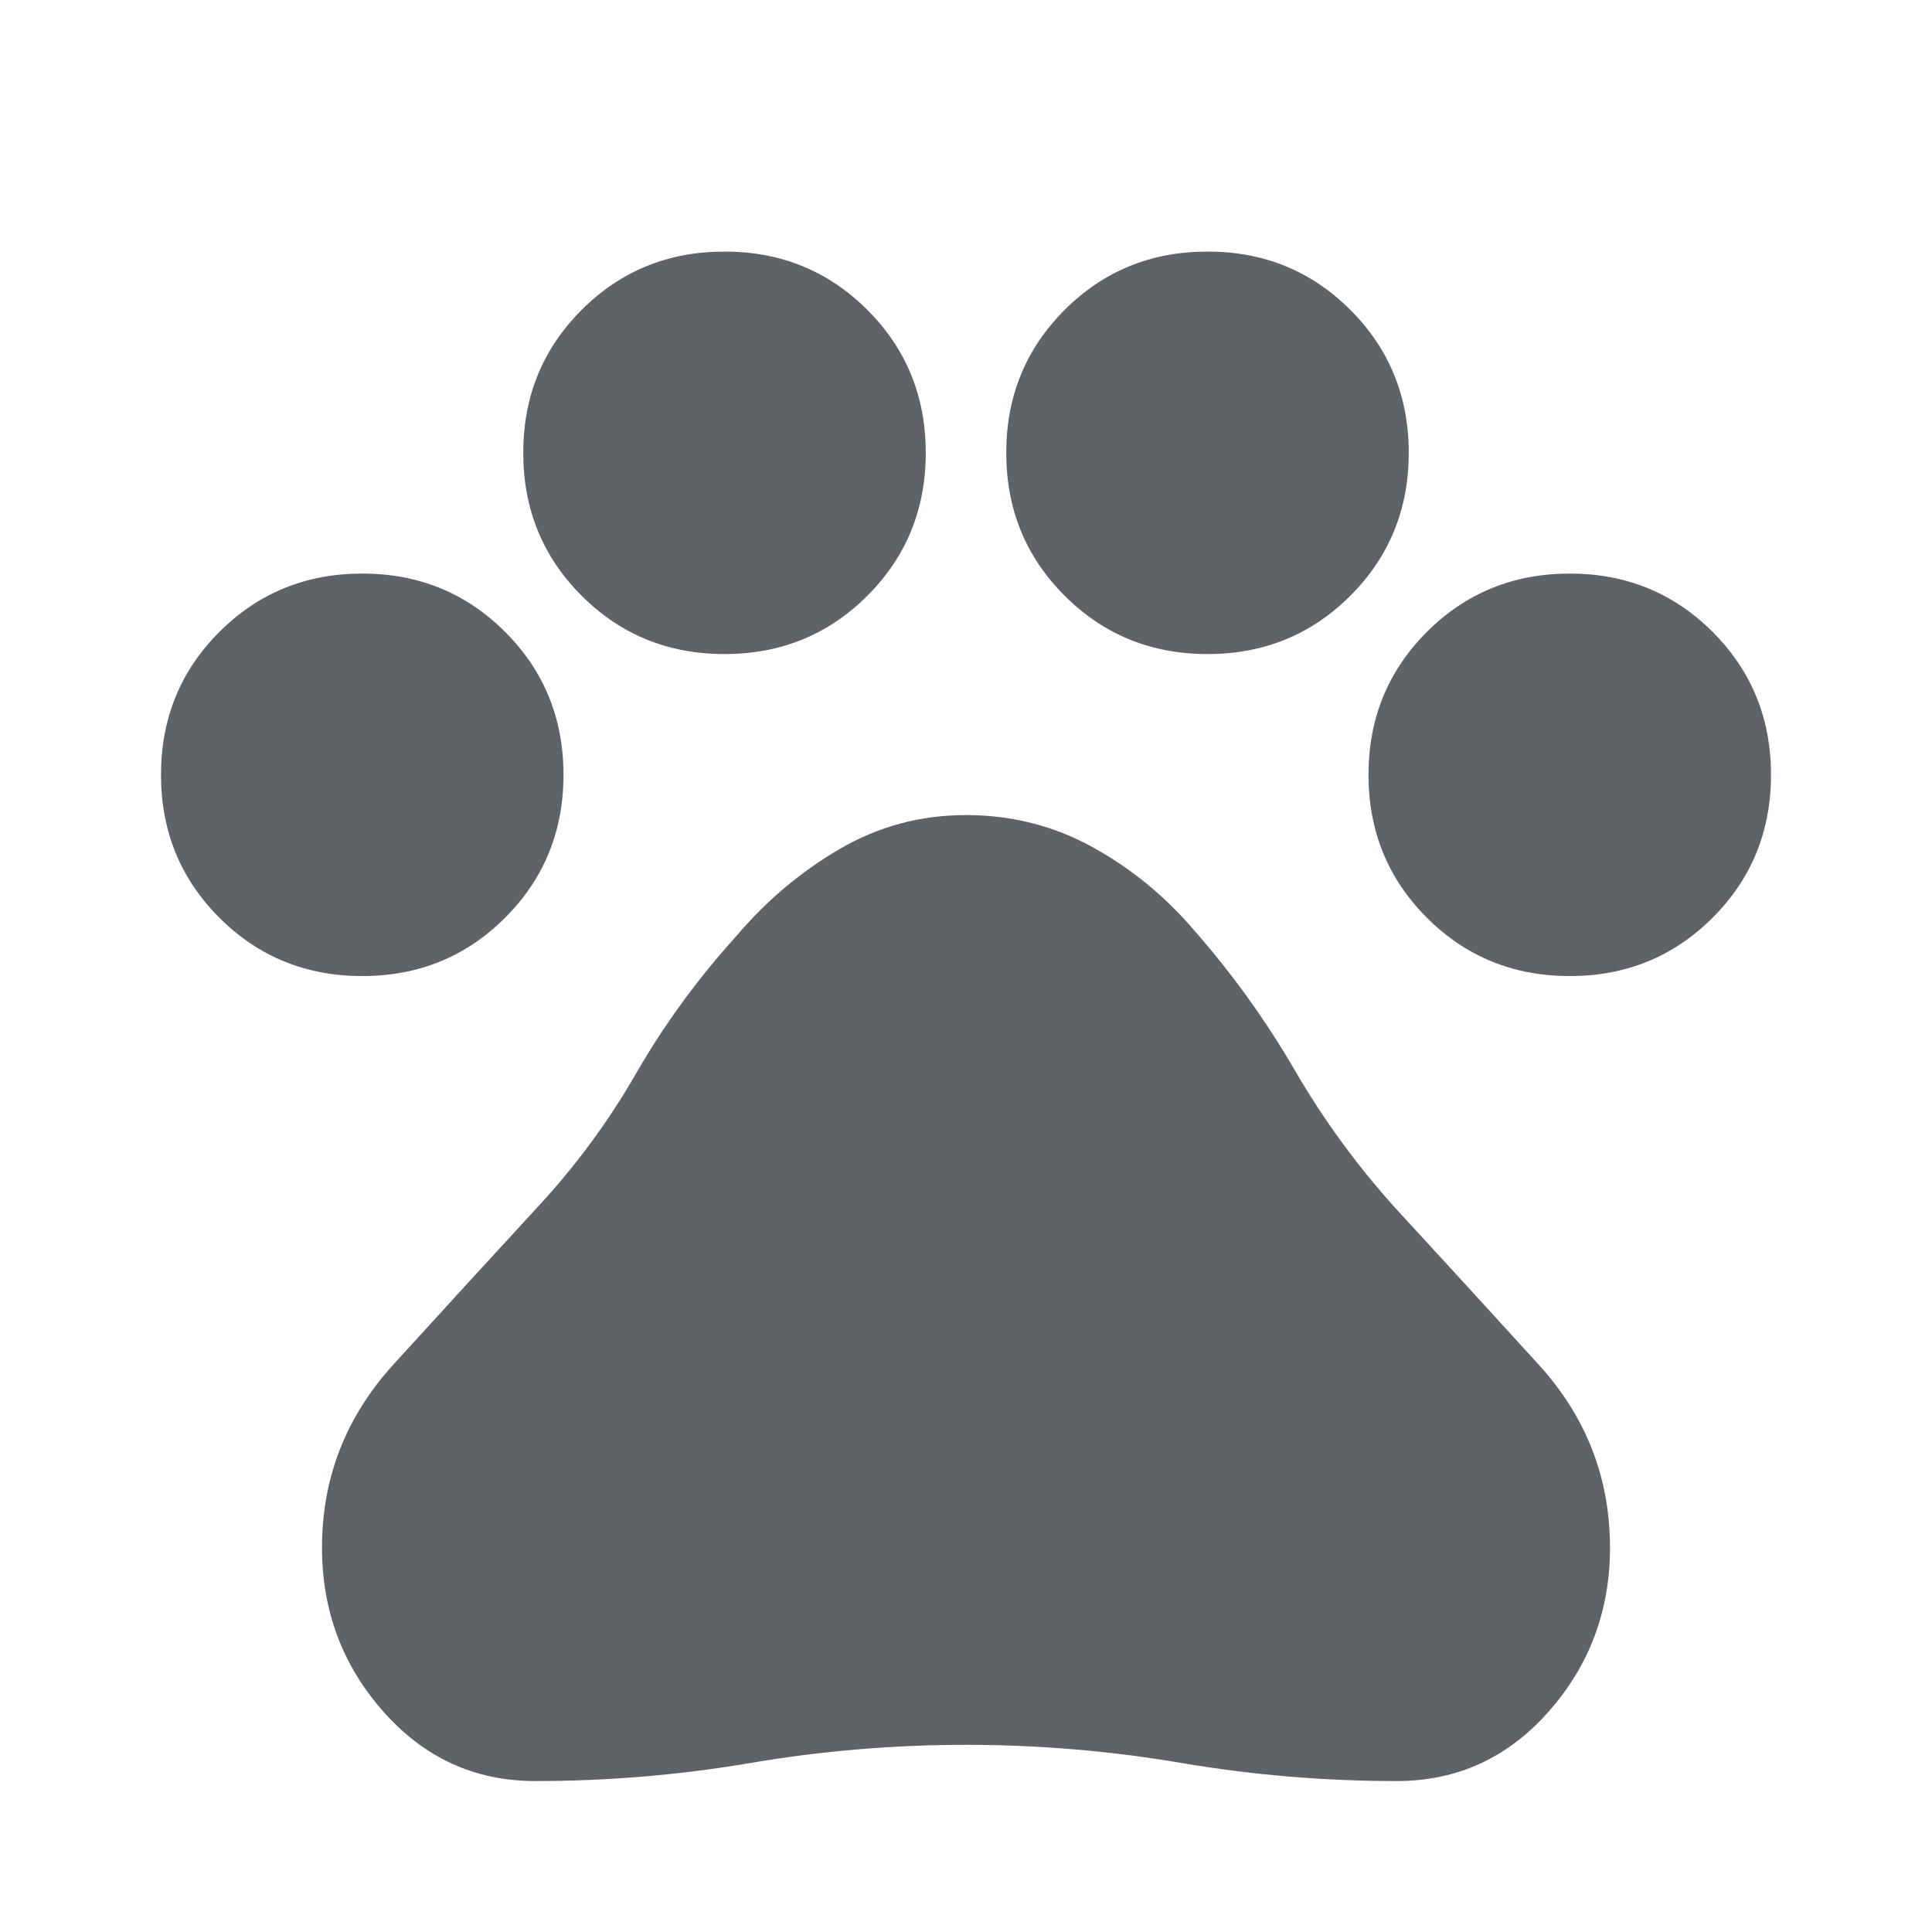
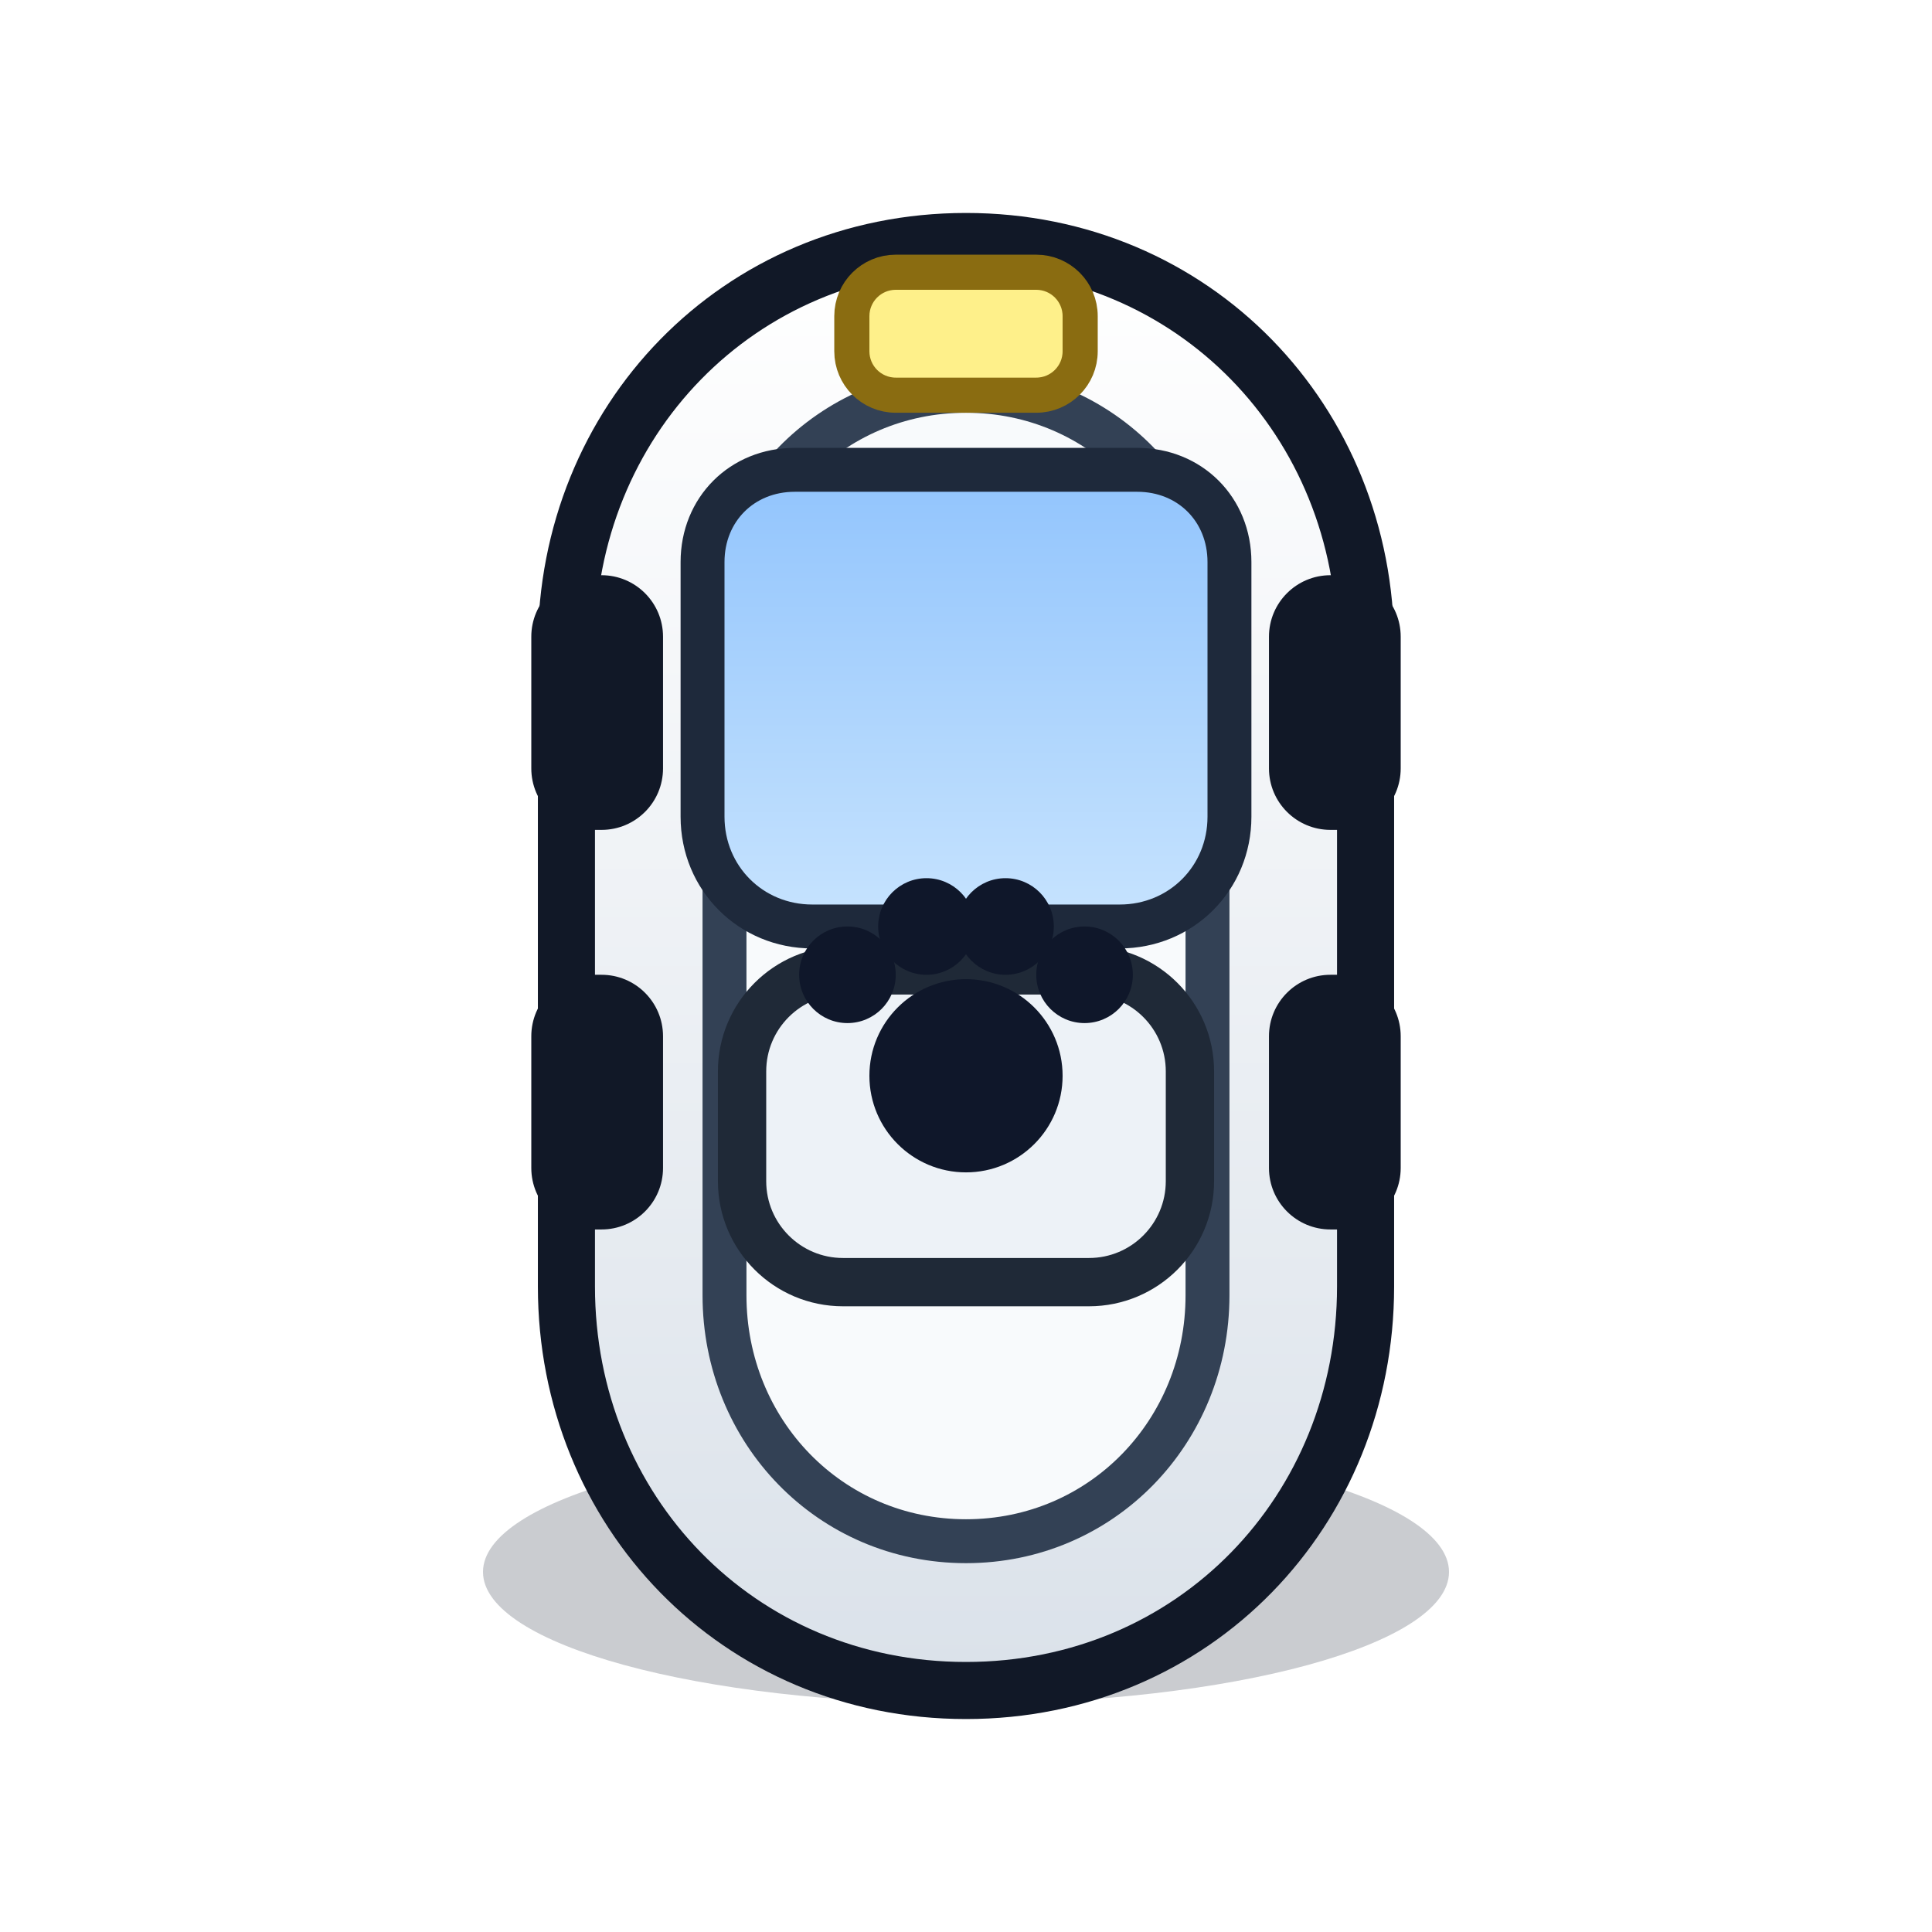
- <svg xmlns="http://www.w3.org/2000/svg" height="24px" viewBox="0 -960 960 960" width="24px" fill="#5f6368">
-   <path d="M180-475q-42 0-71-29t-29-71q0-42 29-71t71-29q42 0 71 29t29 71q0 42-29 71t-71 29Zm180-160q-42 0-71-29t-29-71q0-42 29-71t71-29q42 0 71 29t29 71q0 42-29 71t-71 29Zm240 0q-42 0-71-29t-29-71q0-42 29-71t71-29q42 0 71 29t29 71q0 42-29 71t-71 29Zm180 160q-42 0-71-29t-29-71q0-42 29-71t71-29q42 0 71 29t29 71q0 42-29 71t-71 29ZM266-75q-45 0-75.5-34.5T160-191q0-52 35.5-91t70.5-77q29-31 50-67.5t50-68.5q22-26 51-43t63-17q34 0 63 16t51 42q28 32 49.5 69t50.5 69q35 38 70.5 77t35.5 91q0 47-30.5 81.5T694-75q-54 0-107-9t-107-9q-54 0-107 9t-107 9Z" />
+ <svg xmlns="http://www.w3.org/2000/svg" width="44" height="44" viewBox="0 0 44 44">
+   <defs>
+     <linearGradient id="body" x1="22" y1="6" x2="22" y2="38" gradientUnits="userSpaceOnUse">
+       <stop offset="0" stop-color="#ffffff" />
+       <stop offset="1" stop-color="#dbe2ea" />
+     </linearGradient>
+     <linearGradient id="glass" x1="22" y1="11" x2="22" y2="26" gradientUnits="userSpaceOnUse">
+       <stop offset="0" stop-color="#93c5fd" />
+       <stop offset="1" stop-color="#e0f2fe" />
+     </linearGradient>
+   </defs>
+   <ellipse cx="22" cy="35.8" rx="11" ry="3" fill="#0f172a" fill-opacity="0.22" />
+   <path d="M22 5.5C16.8 5.5 12.9 9.6 12.9 14.7V29.3C12.9 34.4 16.8 38.5 22 38.5C27.2 38.5 31.1 34.4 31.1 29.3V14.7C31.1 9.6 27.2 5.5 22 5.5Z" fill="url(#body)" stroke="#111827" stroke-width="1.3" />
+   <path d="M22 8.9C18.9 8.9 16.5 11.4 16.5 14.5V29.5C16.5 32.6 18.9 35.1 22 35.1C25.1 35.1 27.5 32.6 27.5 29.5V14.5C27.5 11.4 25.1 8.9 22 8.9Z" fill="#f8fafc" stroke="#334155" stroke-width="1" />
+   <path d="M18.1 10.7H25.9C27.1 10.7 28 11.6 28 12.8V18.6C28 20 26.9 21.1 25.5 21.1H18.5C17.1 21.1 16 20 16 18.6V12.8C16 11.6 16.9 10.7 18.1 10.7Z" fill="url(#glass)" stroke="#1e293b" stroke-width="1" />
+   <rect x="16.9" y="22.1" width="10.2" height="7.1" rx="2.3" fill="#edf2f7" stroke="#1f2937" stroke-width="1.1" />
+   <rect x="19.4" y="6.2" width="5.2" height="2.8" rx="1" fill="#fef08a" stroke="#8a6c11" stroke-width="0.8" />
+   <rect x="12.1" y="13.1" width="3" height="5.8" rx="1.4" fill="#111827" />
+   <rect x="28.9" y="13.1" width="3" height="5.8" rx="1.4" fill="#111827" />
+   <rect x="12.1" y="22.2" width="3" height="5.8" rx="1.4" fill="#111827" />
+   <rect x="28.9" y="22.2" width="3" height="5.8" rx="1.4" fill="#111827" />
+   <circle cx="22" cy="24.5" r="2.2" fill="#0f172a" />
+   <circle cx="19.3" cy="22.2" r="1.1" fill="#0f172a" />
+   <circle cx="21.1" cy="21.1" r="1.1" fill="#0f172a" />
+   <circle cx="22.9" cy="21.1" r="1.1" fill="#0f172a" />
+   <circle cx="24.7" cy="22.2" r="1.1" fill="#0f172a" />
</svg>
